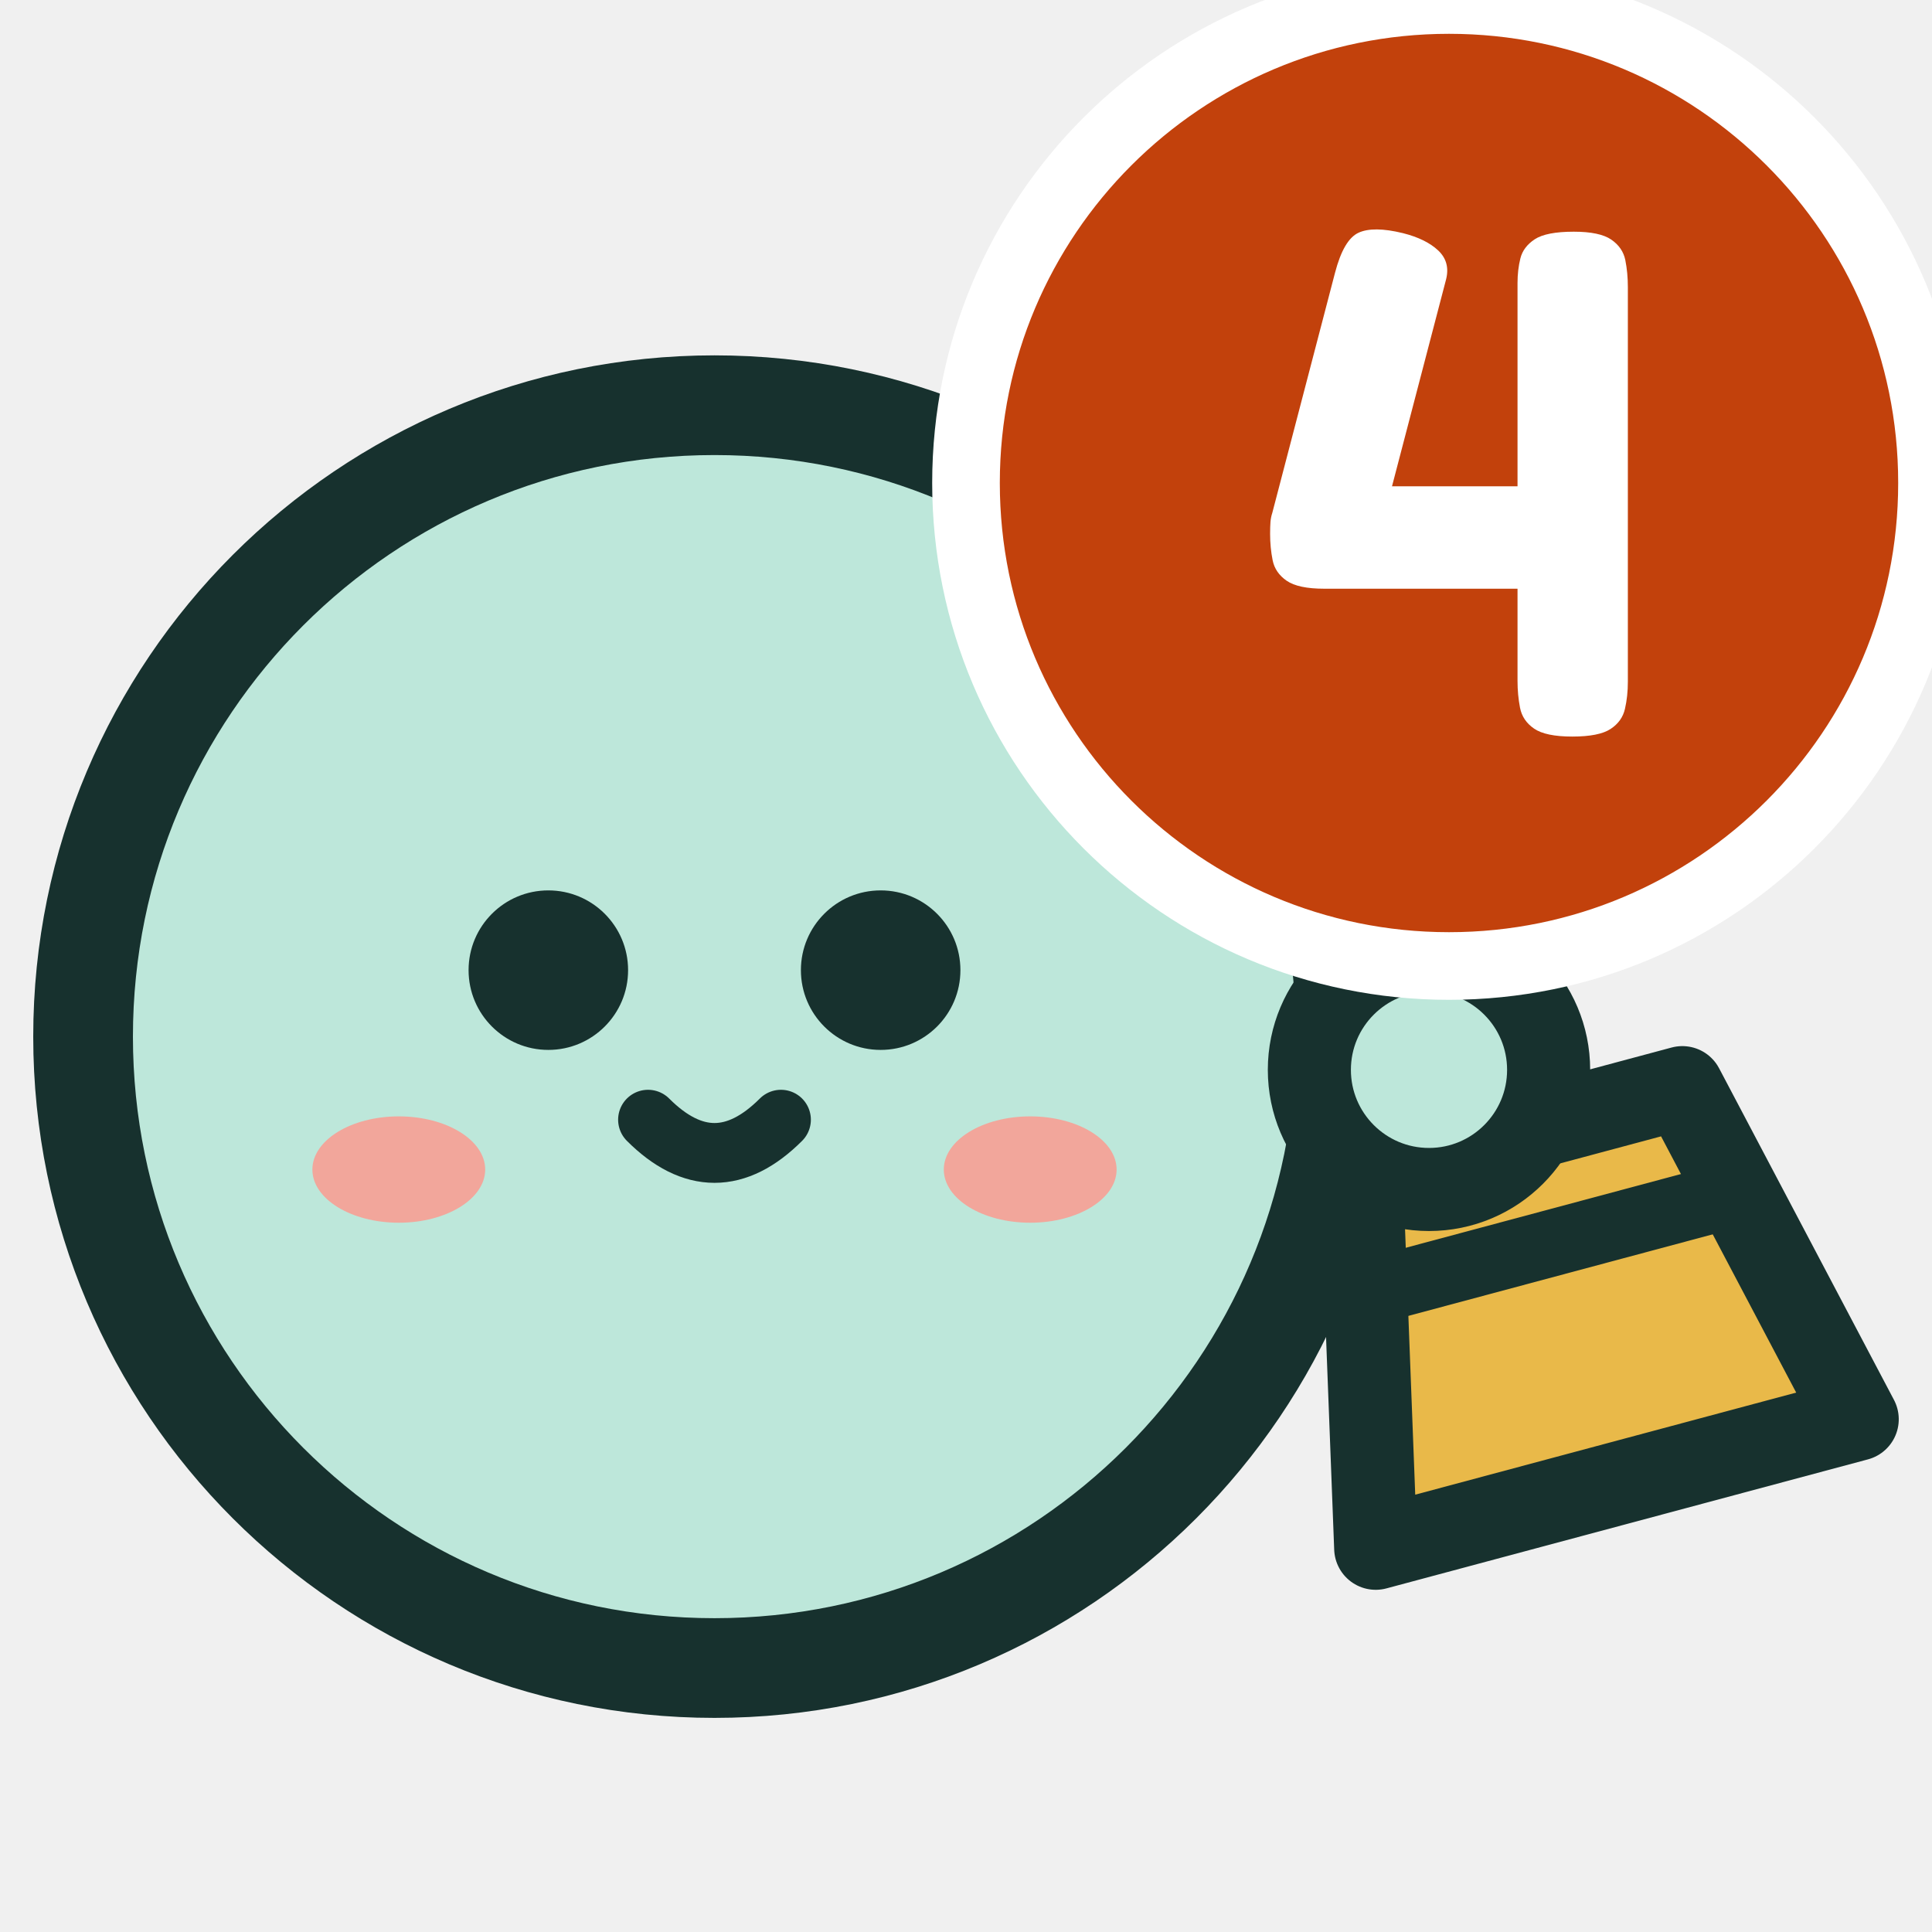
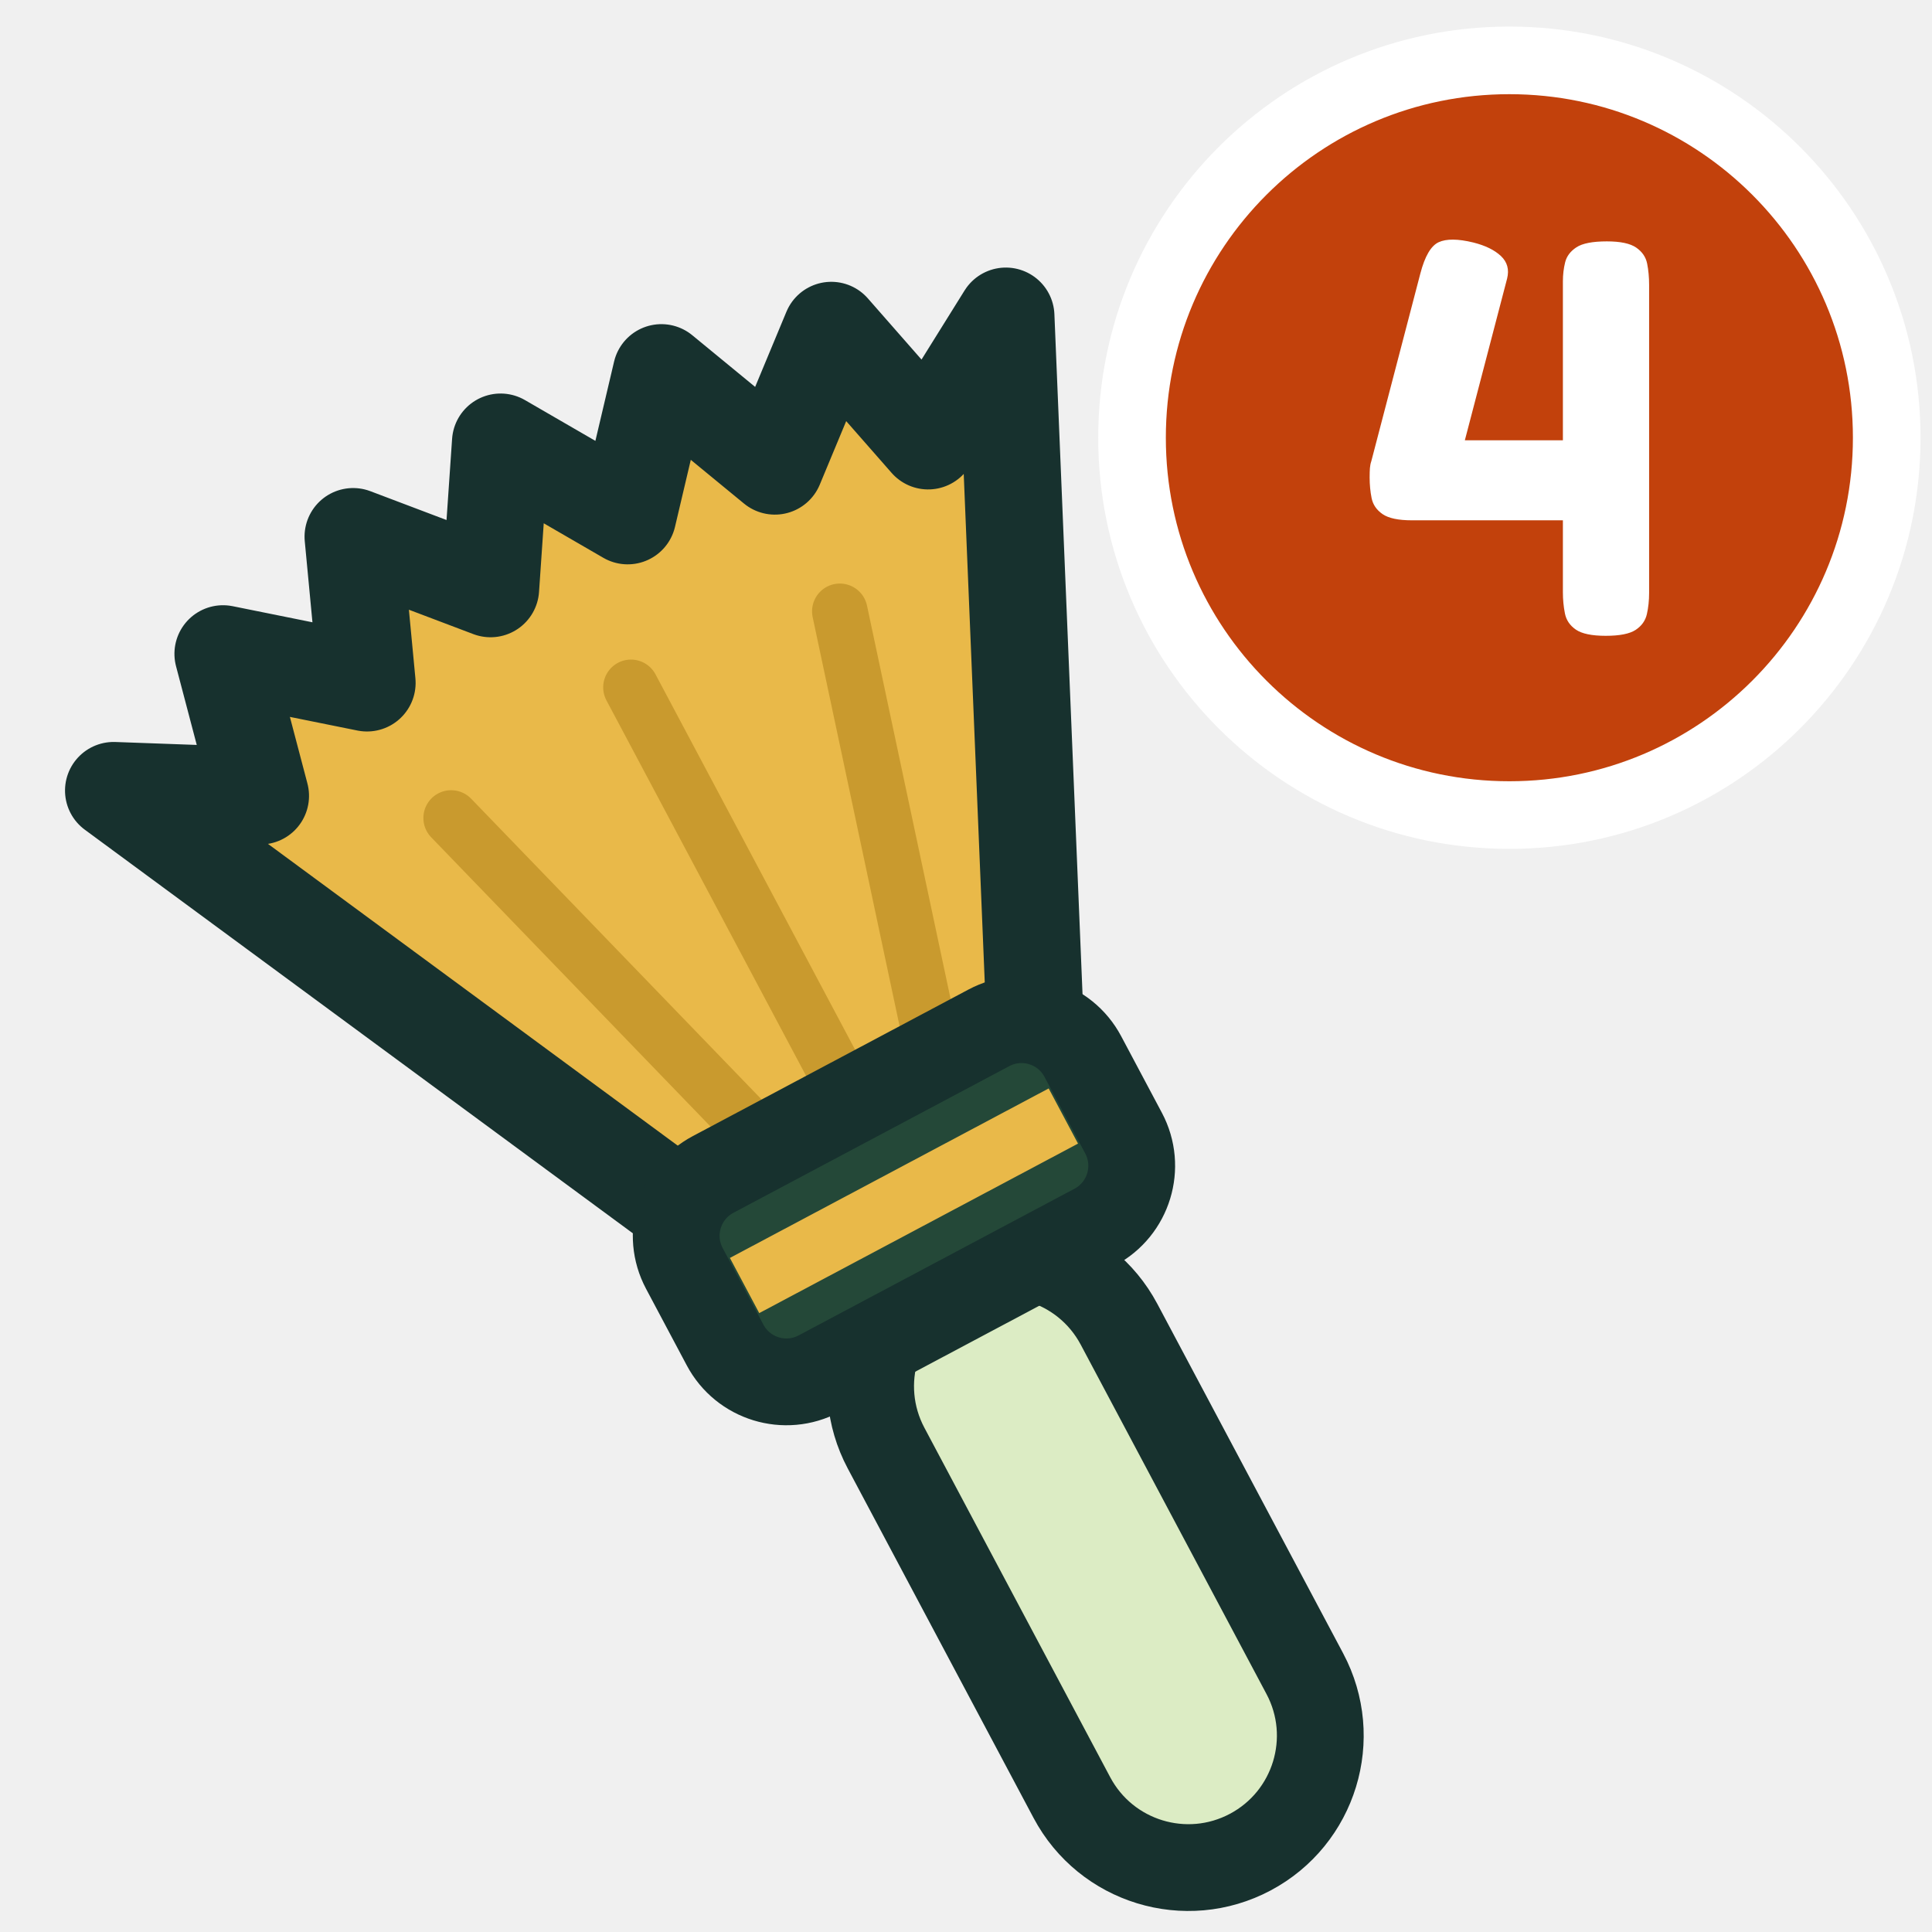
- <svg xmlns="http://www.w3.org/2000/svg" width="232.542" height="232.542" viewBox="5.5 6.807 58.136 58.136" role="img" aria-label="Sweepling">
+ <svg xmlns="http://www.w3.org/2000/svg" width="256" height="256" viewBox="0 0 64 64" role="img" aria-label="Sweepling">
  <g>
-     <g transform="translate(50 36) rotate(-15)">
-       <line x1="0" y1="-22" x2="0" y2="5" stroke="#B07A3B" stroke-width="3" stroke-linecap="round" />
-       <path d="M-5 5H5L7.5 16H-7.5Z" fill="#E9B949" stroke="#17312E" stroke-width="2.5" stroke-linejoin="round" />
-       <line x1="-5.5" y1="8.5" x2="5.5" y2="8.5" stroke="#17312E" stroke-width="2" />
+     <g transform="translate(29 38) rotate(-28) scale(1.15)">
+       <rect x="-3.8" y="4" width="7.6" height="19" rx="3.8" fill="#DCECC4" stroke="#17312E" stroke-width="2.5" />
+       <path d="M-5.5 -0.5L-14.554 -19.371L-10.892 -17.251L-9.922 -21.369L-6.653 -18.683L-5.028 -22.59L-2.237 -19.409L0 -23L2.237 -19.409L5.028 -22.59L6.653 -18.683L9.922 -21.369L10.892 -17.251L14.554 -19.371L5.5 -0.5Z" fill="#E9B949" stroke="#17312E" stroke-width="2.8" stroke-linejoin="round" />
+       <path d="M-2.205 0.31L-6.34 -14.109" stroke="#C99A2E" stroke-width="1.6" stroke-linecap="round" />
+       <path d="M0 0L0 -15" stroke="#C99A2E" stroke-width="1.6" stroke-linecap="round" />
+       <path d="M2.205 0.31L6.34 -14.109" stroke="#C99A2E" stroke-width="1.6" stroke-linecap="round" />
+       <rect x="-6.5" y="-1.5" width="13" height="6.5" rx="2" fill="#244838" stroke="#17312E" stroke-width="2.5" />
+       <path d="M-5.2 1.75H5.2" stroke="#E9B949" stroke-width="1.8" />
    </g>
-     <circle cx="27" cy="38" r="19" fill="#BDE7DA" stroke="#17312E" stroke-width="3" />
-     <circle cx="22" cy="36" r="2.4" fill="#17312E" />
-     <circle cx="32" cy="36" r="2.4" fill="#17312E" />
-     <path d="M25 40.5Q27 42.5 29 40.5" fill="none" stroke="#17312E" stroke-width="1.8" stroke-linecap="round" />
-     <ellipse cx="17.5" cy="42" rx="2.6" ry="1.6" fill="#F2A69B" />
-     <ellipse cx="36.5" cy="42" rx="2.6" ry="1.6" fill="#F2A69B" />
-     <circle cx="48.5" cy="39" r="3.6" fill="#BDE7DA" stroke="#17312E" stroke-width="2.5" />
  </g>
-   <circle cx="49.102" cy="21.341" r="14.534" fill="#C2410C" stroke="#FFFFFF" stroke-width="2.035" />
-   <path d="M52.813 28.971Q52.01 28.971 51.663 28.732Q51.315 28.494 51.239 28.103Q51.164 27.712 51.164 27.3V24.522H45.347Q44.566 24.522 44.218 24.283Q43.871 24.044 43.795 23.665Q43.719 23.285 43.719 22.872Q43.719 22.655 43.73 22.514Q43.741 22.373 43.784 22.243L45.672 15.016Q45.933 14.017 46.378 13.811Q46.823 13.605 47.713 13.822Q48.407 13.996 48.776 14.343Q49.145 14.69 49.015 15.211L47.387 21.44H51.164V15.32Q51.164 14.929 51.25 14.582Q51.337 14.234 51.684 14.006Q52.032 13.779 52.856 13.779Q53.638 13.779 53.985 14.017Q54.332 14.256 54.408 14.636Q54.484 15.016 54.484 15.45V27.322Q54.484 27.756 54.397 28.136Q54.311 28.515 53.963 28.743Q53.616 28.971 52.813 28.971Z" fill="#FFFFFF" />
+   <circle cx="50" cy="14.5" r="12.5" fill="#C2410C" stroke="#FFFFFF" stroke-width="2.24" />
+   <path d="M53.192 21.062Q52.501 21.062 52.203 20.857Q51.904 20.652 51.839 20.316Q51.773 19.98 51.773 19.625V17.236H46.771Q46.099 17.236 45.8 17.031Q45.501 16.825 45.436 16.499Q45.371 16.172 45.371 15.817Q45.371 15.631 45.38 15.509Q45.389 15.388 45.427 15.276L47.051 9.06Q47.275 8.201 47.657 8.024Q48.04 7.847 48.805 8.033Q49.403 8.183 49.72 8.481Q50.037 8.78 49.925 9.228L48.525 14.585H51.773V9.321Q51.773 8.985 51.848 8.687Q51.923 8.388 52.221 8.192Q52.52 7.996 53.229 7.996Q53.901 7.996 54.2 8.201Q54.499 8.407 54.564 8.733Q54.629 9.06 54.629 9.433V19.644Q54.629 20.017 54.555 20.344Q54.48 20.671 54.181 20.867Q53.883 21.062 53.192 21.062Z" fill="#FFFFFF" />
</svg>
